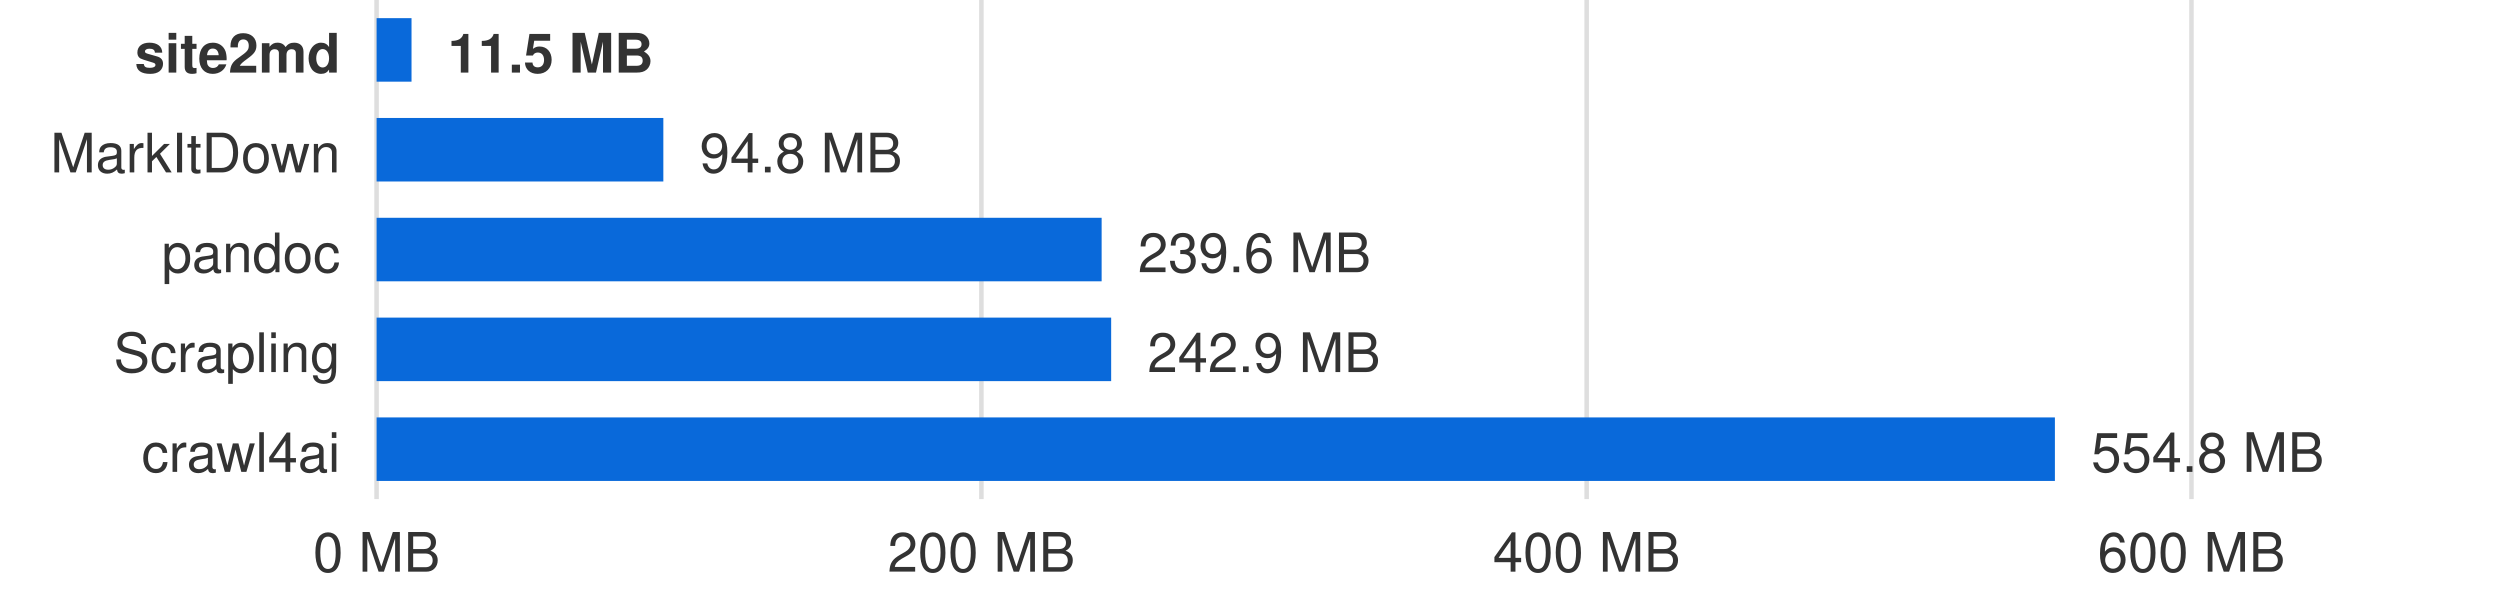
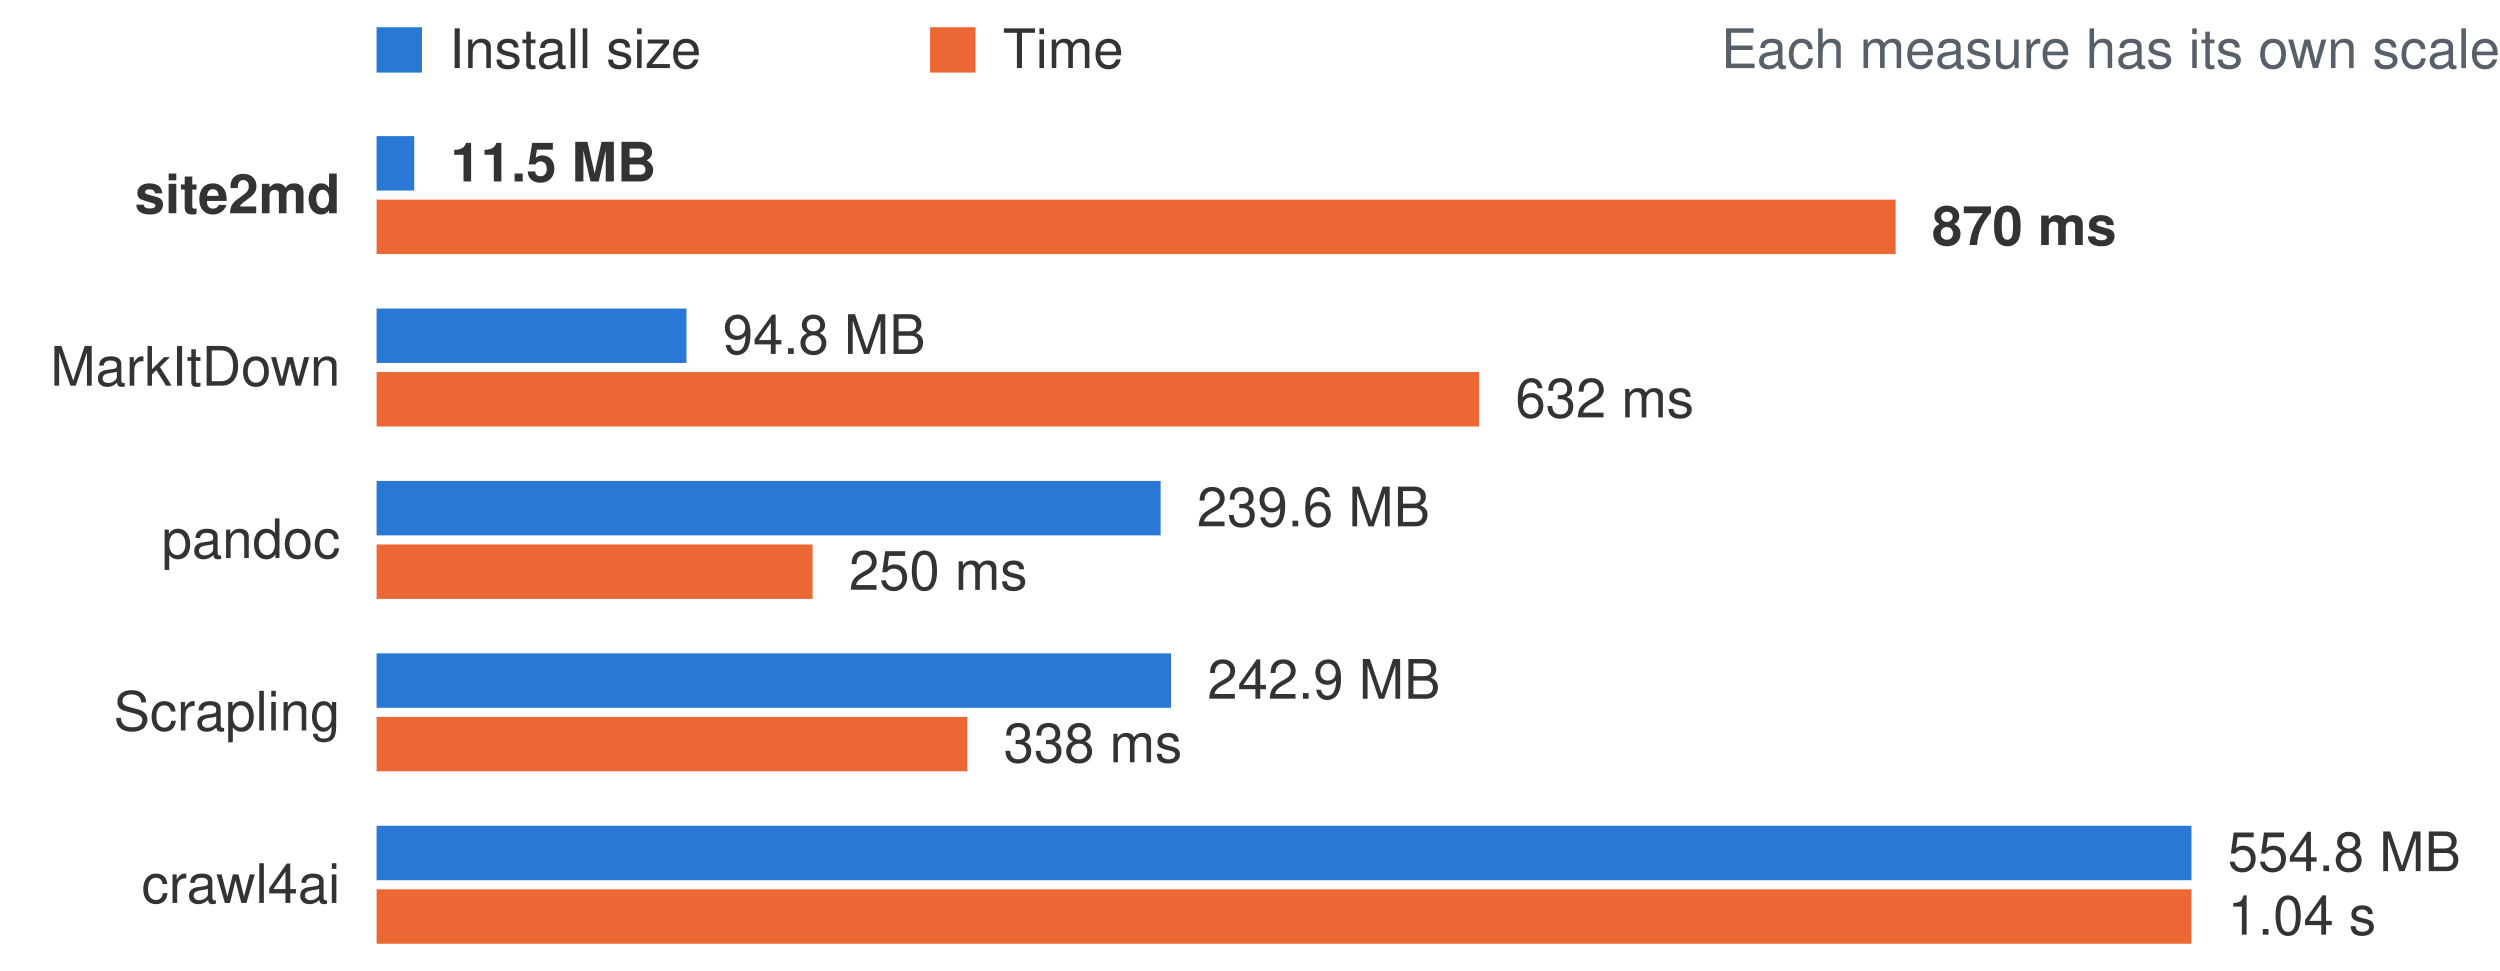
- <svg xmlns="http://www.w3.org/2000/svg" width="551" height="132" viewBox="0 0 551 132" role="img" font-family="-apple-system, BlinkMacSystemFont, 'Segoe UI', Helvetica, Arial, sans-serif" font-size="12" fill="#333333">
-   <g stroke="#7F7F7F" stroke-opacity="0.25">
-     <line x1="83.0" y1="0" x2="83.0" y2="110" />
-     <line x1="216.3" y1="0" x2="216.3" y2="110" />
-     <line x1="349.7" y1="0" x2="349.7" y2="110" />
-     <line x1="483.0" y1="0" x2="483.0" y2="110" />
+ <svg xmlns="http://www.w3.org/2000/svg" width="551" height="214" viewBox="0 0 551 214" role="img" font-family="-apple-system, BlinkMacSystemFont, 'Segoe UI', Helvetica, Arial, sans-serif" font-size="12" fill="#333333">
+   <g class="legend">
+     <rect x="83" y="6" width="10" height="10" fill="#2A78D6" />
+     <text x="99" y="15">Install size</text>
+     <rect x="205" y="6" width="10" height="10" fill="#EB6834" />
+     <text x="221" y="15">Time</text>
  </g>
-   <text x="83.0" y="126" text-anchor="middle">0 MB</text>
-   <text x="216.3" y="126" text-anchor="middle">200 MB</text>
-   <text x="349.7" y="126" text-anchor="middle">400 MB</text>
-   <text x="483.0" y="126" text-anchor="middle">600 MB</text>
-   <rect x="83" y="4" width="7.7" height="14" fill="#0969DA" />
-   <text x="75" y="16" text-anchor="end" font-weight="bold">site2md</text>
-   <text x="98.7" y="16" font-weight="bold">11.5 MB</text>
-   <rect x="83" y="26" width="63.2" height="14" fill="#0969DA" />
-   <text x="75" y="38" text-anchor="end">MarkItDown</text>
-   <text x="154.2" y="38">94.8 MB</text>
-   <rect x="83" y="48" width="159.8" height="14" fill="#0969DA" />
-   <text x="75" y="60" text-anchor="end">pandoc</text>
-   <text x="250.8" y="60">239.6 MB</text>
-   <rect x="83" y="70" width="161.9" height="14" fill="#0969DA" />
-   <text x="75" y="82" text-anchor="end">Scrapling</text>
-   <text x="252.9" y="82">242.9 MB</text>
-   <rect x="83" y="92" width="369.9" height="14" fill="#0969DA" />
-   <text x="75" y="104" text-anchor="end">crawl4ai</text>
-   <text x="460.9" y="104">554.8 MB</text>
+   <text x="551" y="15" text-anchor="end" fill="#57606A">Each measure has its own scale</text>
+   <g class="row">
+     <text x="75" y="47" text-anchor="end" font-weight="bold">site2md</text>
+     <rect x="83" y="30" width="8.3" height="12" fill="#2A78D6" />
+     <text x="99.3" y="40" font-weight="bold">11.5 MB</text>
+     <rect x="83" y="44" width="334.8" height="12" fill="#EB6834" />
+     <text x="425.8" y="54" font-weight="bold">870 ms</text>
+   </g>
+   <g class="row">
+     <text x="75" y="85" text-anchor="end">MarkItDown</text>
+     <rect x="83" y="68" width="68.3" height="12" fill="#2A78D6" />
+     <text x="159.3" y="78">94.8 MB</text>
+     <rect x="83" y="82" width="243.0" height="12" fill="#EB6834" />
+     <text x="334.0" y="92">632 ms</text>
+   </g>
+   <g class="row">
+     <text x="75" y="123" text-anchor="end">pandoc</text>
+     <rect x="83" y="106" width="172.8" height="12" fill="#2A78D6" />
+     <text x="263.8" y="116">239.6 MB</text>
+     <rect x="83" y="120" width="96.1" height="12" fill="#EB6834" />
+     <text x="187.1" y="130">250 ms</text>
+   </g>
+   <g class="row">
+     <text x="75" y="161" text-anchor="end">Scrapling</text>
+     <rect x="83" y="144" width="175.1" height="12" fill="#2A78D6" />
+     <text x="266.1" y="154">242.9 MB</text>
+     <rect x="83" y="158" width="130.2" height="12" fill="#EB6834" />
+     <text x="221.2" y="168">338 ms</text>
+   </g>
+   <g class="row">
+     <text x="75" y="199" text-anchor="end">crawl4ai</text>
+     <rect x="83" y="182" width="400.0" height="12" fill="#2A78D6" />
+     <text x="491.0" y="192">554.8 MB</text>
+     <rect x="83" y="196" width="400.0" height="12" fill="#EB6834" />
+     <text x="491.0" y="206">1.04 s</text>
+   </g>
</svg>
